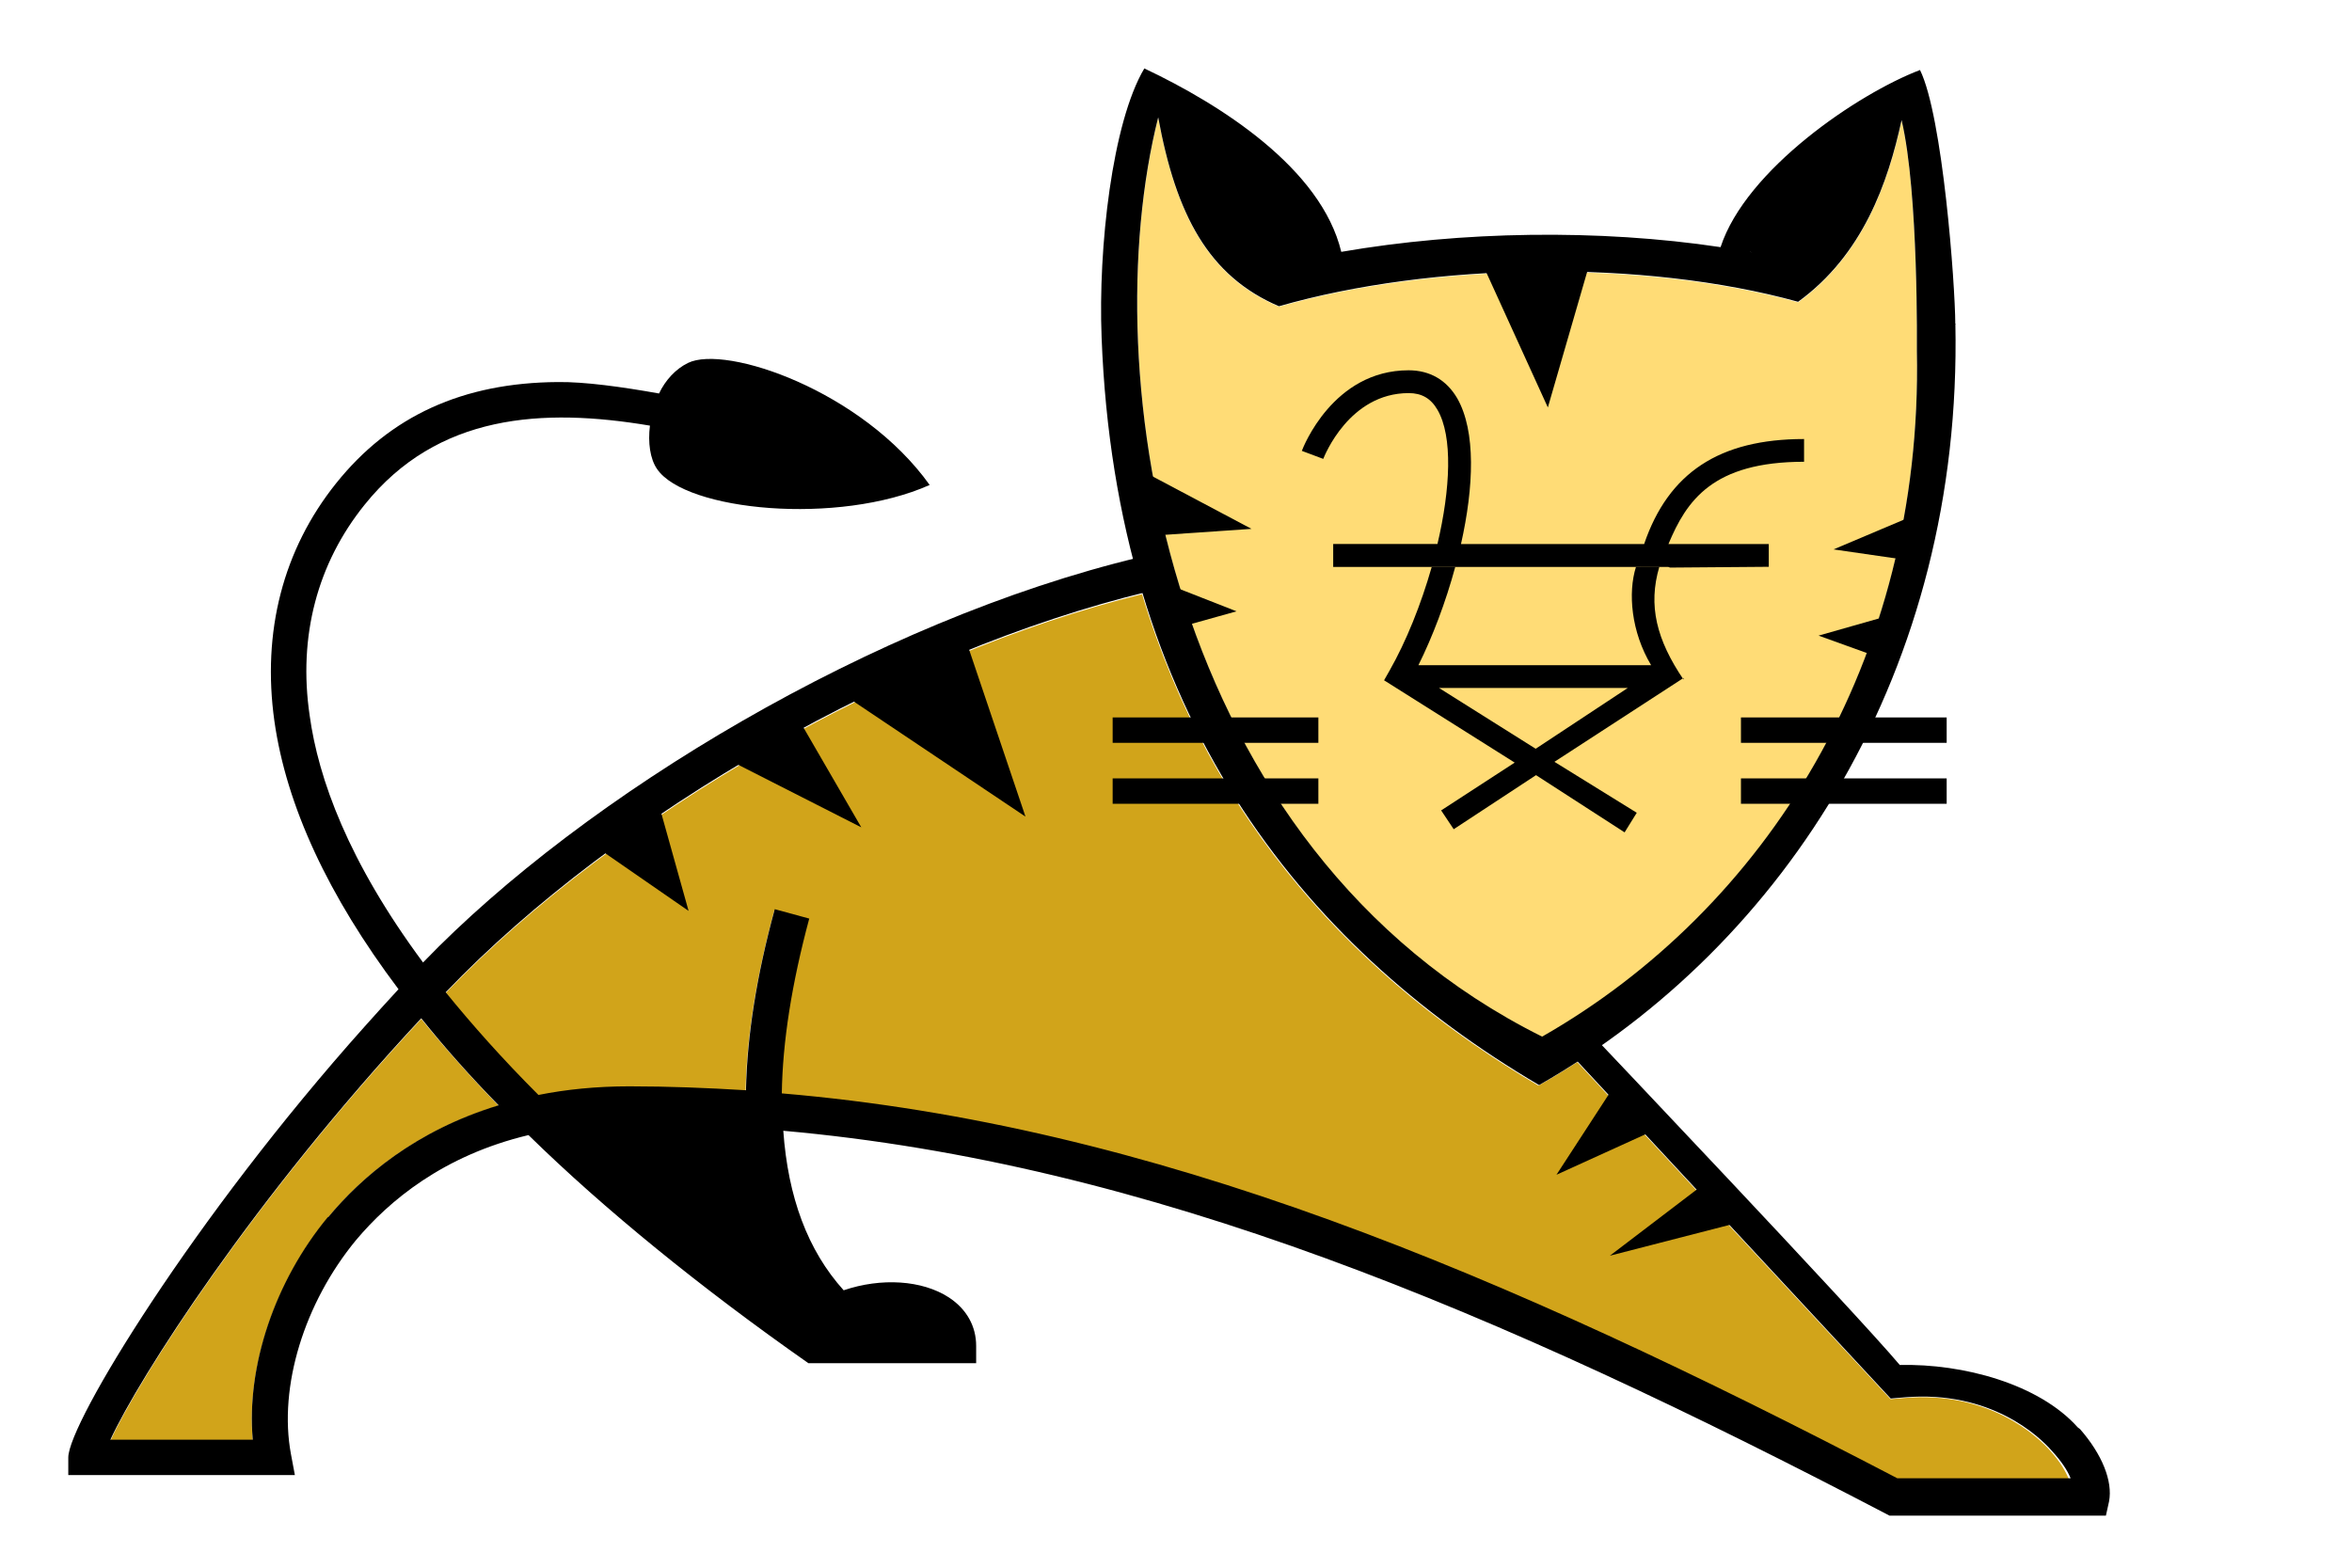
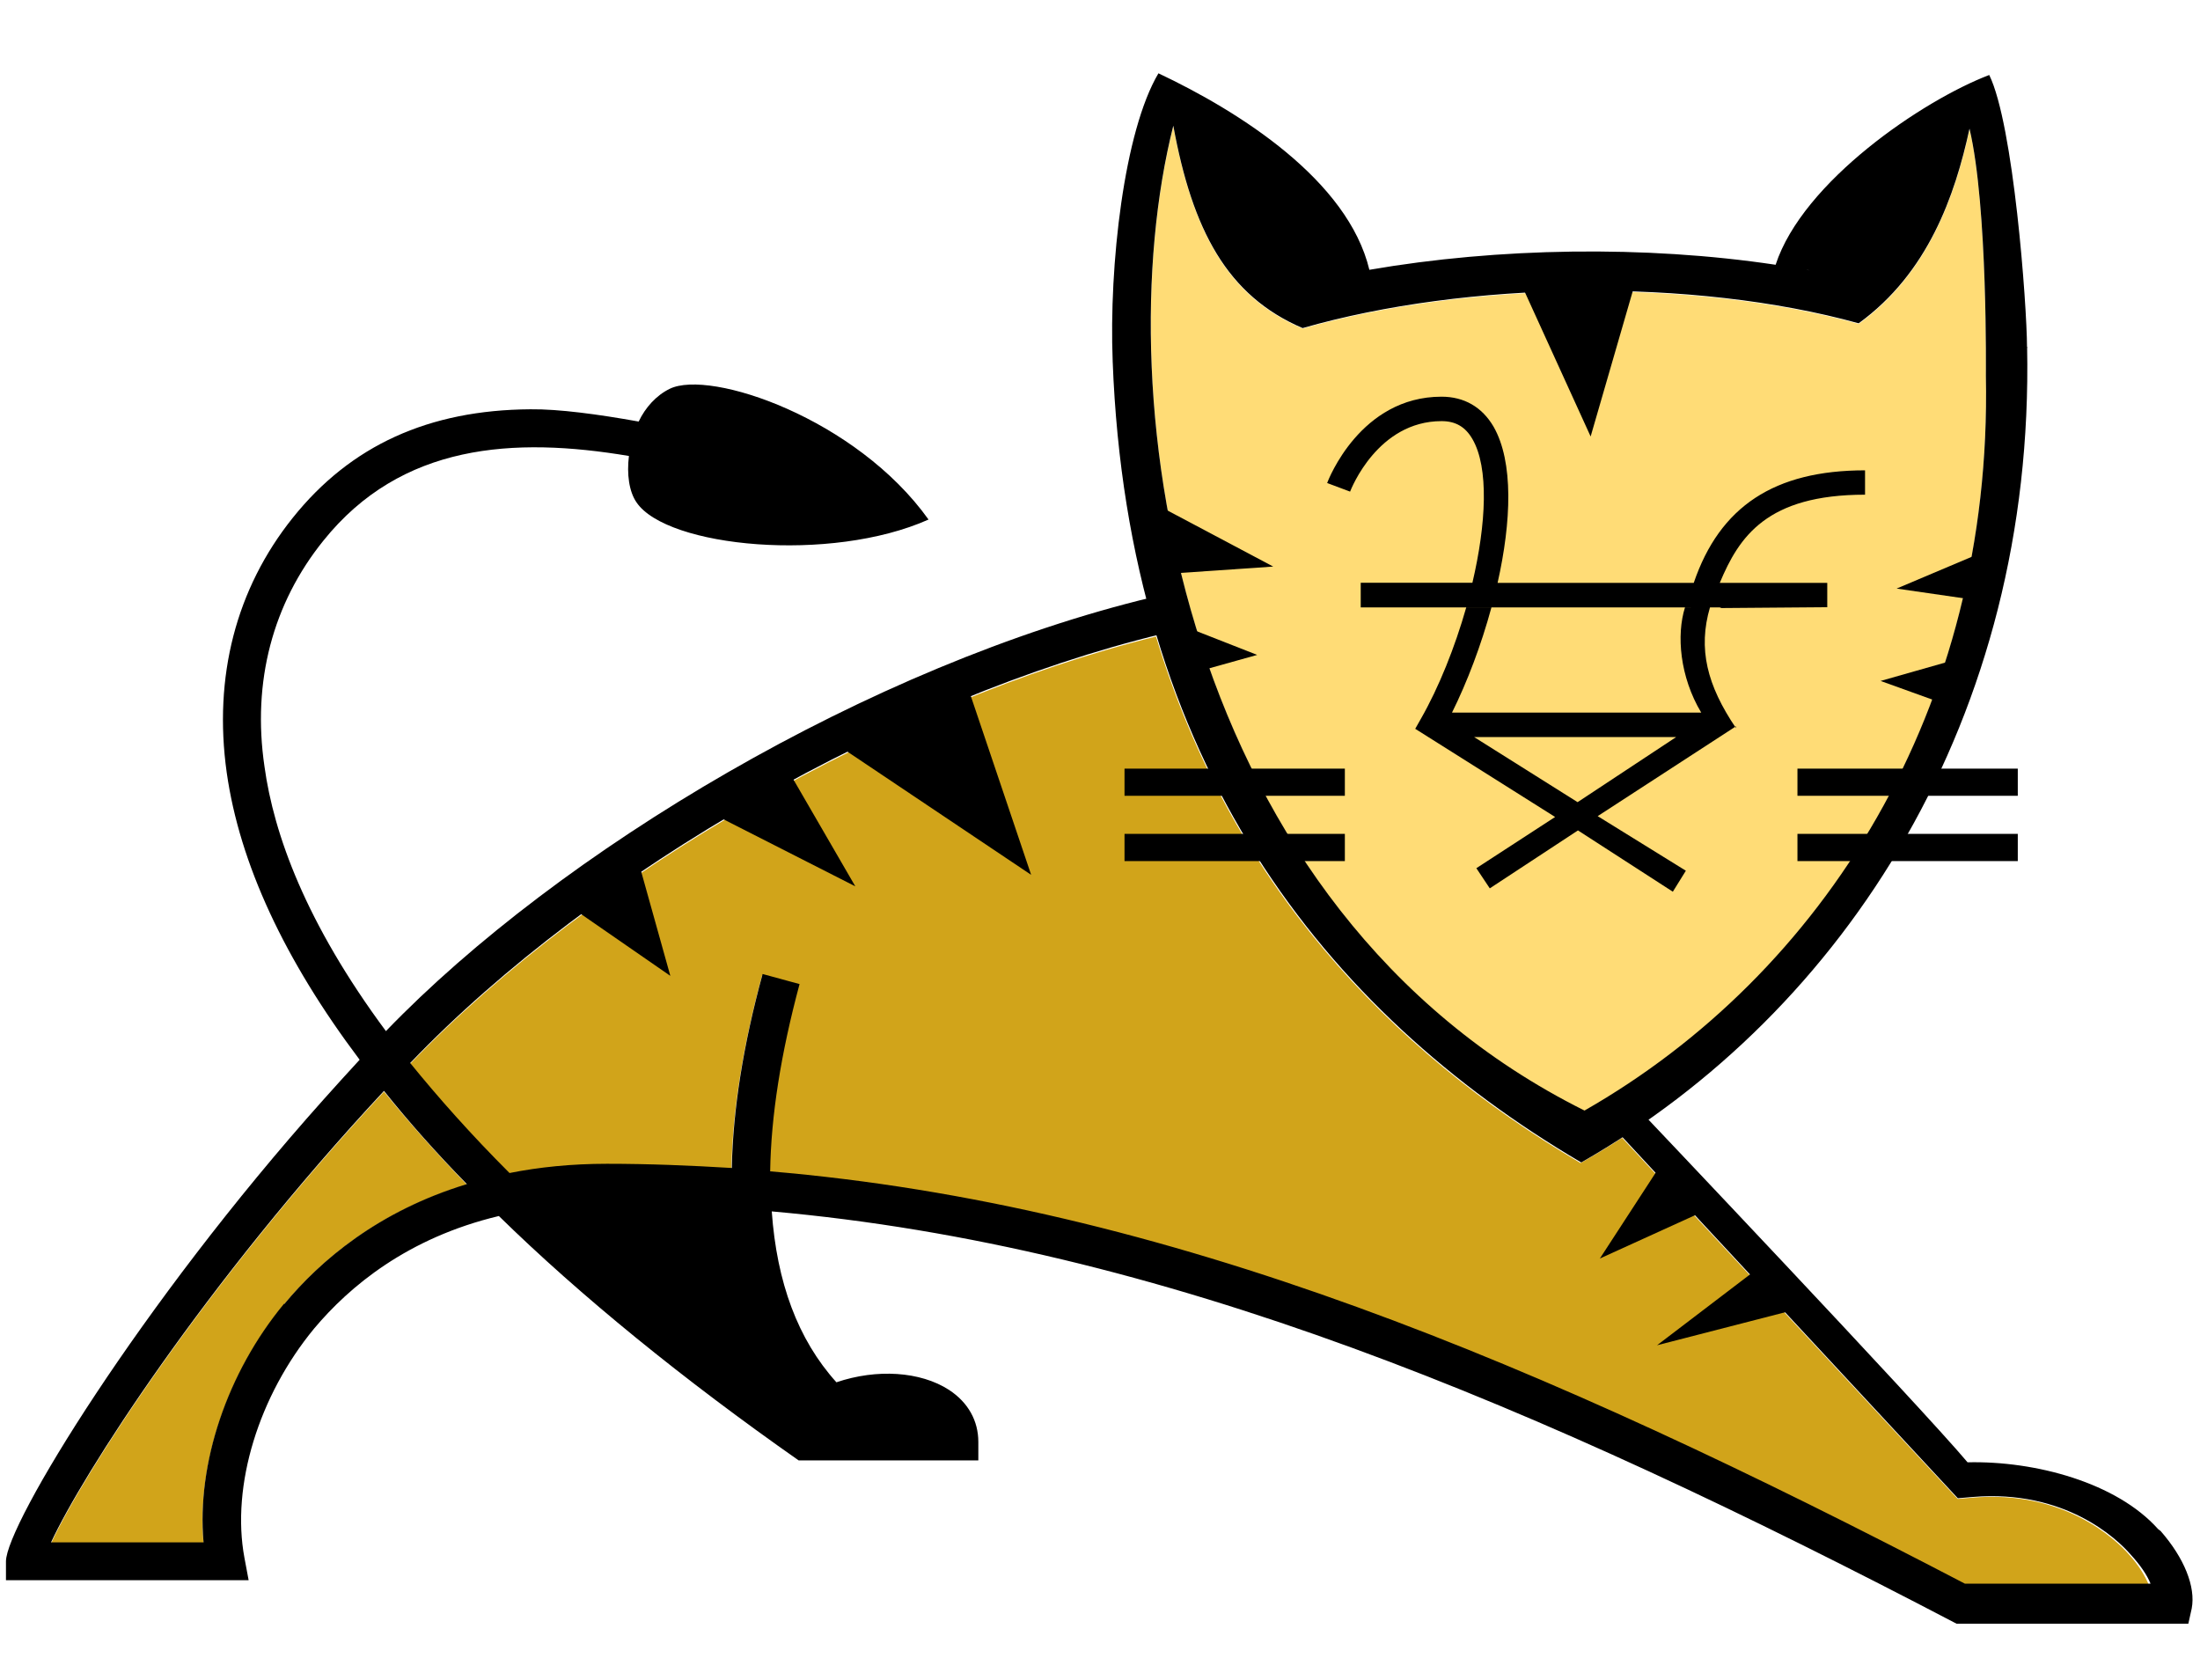
- <svg xmlns="http://www.w3.org/2000/svg" viewBox="0 0 300 200">
+ <svg xmlns="http://www.w3.org/2000/svg" viewBox="8 0 262 200">
  <path fill="#D1A41A" d="M53.73 130c2.96 3.65 6.25 7.35 9.87 11.07-10.54 3.17-17.45 9.06-21.76 14.26-6.82 8.23-10.43 19.1-9.6 28.43H14.1c3.63-7.9 18.16-30.72 39.63-53.76zM264 188.7h-22.1c-50.63-26.4-95.08-45.04-142.3-49.1.1-6.58 1.27-14.02 3.52-22.3l-4.35-1.18c-2.32 8.52-3.53 16.23-3.67 23.13-4.92-.33-9.87-.5-14.87-.5-4.23 0-8.1.4-11.6 1.08-4.6-4.58-8.5-8.96-11.83-13.1 21.78-22.7 57.65-43.2 88.87-50.93 8.8 29.22 27.66 49.24 50.56 62.7 1.68-.95 3.33-1.95 4.95-3l39.96 43 1.75-.15c10.9-.94 17.1 4.98 18.7 6.82 1.2 1.34 1.9 2.57 2.3 3.54z" />
  <path fill="#FFDC76" d="M244.5 44.85c.8 39.7-19.44 71.28-47.8 87.48-48.1-23.97-57.17-84.7-48.97-117.3 2.28 12.47 6.43 20.28 15.4 24.1 19.53-5.58 46.42-6.02 66.23-.56 8.25-6 11.45-15.17 13.2-23.18 2.18 9.3 1.93 29.4 1.94 29.4z" />
  <path d="M123.46 82.43l7.34 21.75-22.3-14.95m-6.52 2.72l7.88 13.6-16.6-8.44m-9.23 5.5l3.8 13.6-11.42-7.9M205.6 139l-7.07 10.87 12.53-5.7m5.7 7.33l-11.42 8.7 15.8-4.07M189 33.48l8.43 18.5 5.44-18.77M146.3 60.4l13.33 7.07-11.97.82m1.9 6.5l8.16 3.2-6.8 1.9m93.83-14.4l-10.88 4.6 8.97 1.3m-2.44 7.3l-8.44 2.4 6.8 2.45" />
  <path d="M141.92 99.3h26.24v3.24h-26.24zm0-7.77h26.24v3.24h-26.24zm80.14 7.77h26.24v3.24h-26.24zm0-7.77h26.24v3.24h-26.24zm-9.26-19.2h-42.75V69.4h13.3c1.65-7.02 1.98-13.72 0-17.12-.84-1.45-2-2.13-3.67-2.13-7.6 0-10.76 8.05-10.9 8.4h.02l-2.75-1.03c.16-.42 3.97-10.28 13.62-10.28 2.7 0 4.83 1.23 6.2 3.57 2.4 4.2 2.12 11.3.48 18.6h23.36c3.1-9.1 9.6-13.4 20.4-13.4v2.9c-11.7 0-15 5-17.3 10.5h12.8v2.9l-12.6.1z" />
  <path d="M214.73 86.72h.02c-3.46-5.1-4.56-9.46-3.1-14.42l-2.98.02c-1.04 3.3-.62 8.27 1.93 12.54h-29.68c1.8-3.62 3.48-8.03 4.7-12.54h-3c-1.36 4.78-3.26 9.52-5.4 13.27l-.68 1.2 16.66 10.5-9.38 6.1 1.6 2.4 10.5-6.9 11.3 7.3 1.55-2.5-10.5-6.5 16.47-10.7zm-18.86 8.8l-12.32-7.75h24.07l-11.75 7.76z" />
  <path d="M249.4 41.33c-.02-5.07-1.6-26.5-4.5-32.4-7.88 3-22.2 12.68-25.44 22.6-15.53-2.33-33.04-2.05-48.38.6-2.56-10.66-15.42-18.82-25.12-23.4-4.1 6.9-5.9 22.9-5.45 34.27v.03c1.8 47.7 25.2 77.4 55.8 95.4 31.5-18 54-53.06 53.1-97.12 0 .1 0 .1.1.1zm-26.2-9.2l.34.07-.34-.06zm-1.96-.33l.83.14-.83-.14zm23.26 12.97c.8 39.7-19.44 71.28-47.8 87.48-48.1-23.97-57.18-84.7-48.97-117.28 2.28 12.45 6.42 20.26 15.4 24.1 19.53-5.6 46.42-6.04 66.22-.57 8.26-6 11.46-15.17 13.2-23.18 2.2 9.32 1.94 29.45 1.95 29.45z" />
  <path d="M265.02 182.1c-4.94-5.54-14.63-8.15-22.7-7.96-5.75-6.83-39-41.86-39-41.86l-2.32 2.9 40.16 43.24 1.75-.15c11-.93 17.2 4.98 18.8 6.82 1.2 1.3 2 2.5 2.4 3.5H242c-50.6-26.4-95.06-45.1-142.28-49.1.1-6.6 1.27-14 3.5-22.3l-4.4-1.2c-2.32 8.5-3.53 16.2-3.67 23.1-4.92-.3-9.87-.5-14.87-.5-4.23 0-8.1.4-11.6 1.1-4.6-4.6-8.5-9-11.83-13.1 21.93-22.9 58.15-43.5 89.53-51.1l-1.02-4.4c-33.8 8.1-70.78 30.3-91.4 51.7C44.4 109.9 40.6 99.3 39.5 91.3c-1.5-10.15 1-19.45 7-26.9C55.8 52.8 69.2 52 82.9 54.3c-.27 2.17.02 4.24.9 5.52 3.62 5.37 23.13 7.25 34.78 2.05-8.6-12.04-26-17.92-30.82-15.57-1.6.78-2.9 2.22-3.7 3.9-4.8-.86-9.5-1.5-12.9-1.46-12.1.08-21.4 4.3-28.3 12.93C36.1 70.12 33.4 80.6 35 92c1.53 10.8 6.87 22.3 15.83 34.2-1.48 1.6-2.92 3.2-4.3 4.74-21.85 24.44-37.82 50.65-37.82 55v2.24h28.9l-.5-2.67c-1.6-8.6 1.7-19.3 8.3-27.3 4.2-5 11.1-10.8 22-13.4 9.7 9.5 22 19.5 35.7 29.1h21.4v-2.2c0-2.5-1.2-4.7-3.5-6.2-3.4-2.2-8.6-2.53-13.4-.9-4.6-5.1-7.1-11.9-7.7-20.35 46.5 4.13 91 22.9 141.1 49.1h27.6l.4-1.8c.5-2.6-.9-6.04-3.7-9.24zM41.84 155.24c-6.82 8.23-10.43 19.1-9.6 28.43H14.08c3.65-7.9 18.18-30.7 39.65-53.76 2.96 3.7 6.25 7.4 9.87 11.1-10.54 3.2-17.45 9.1-21.76 14.3z" />
</svg>
